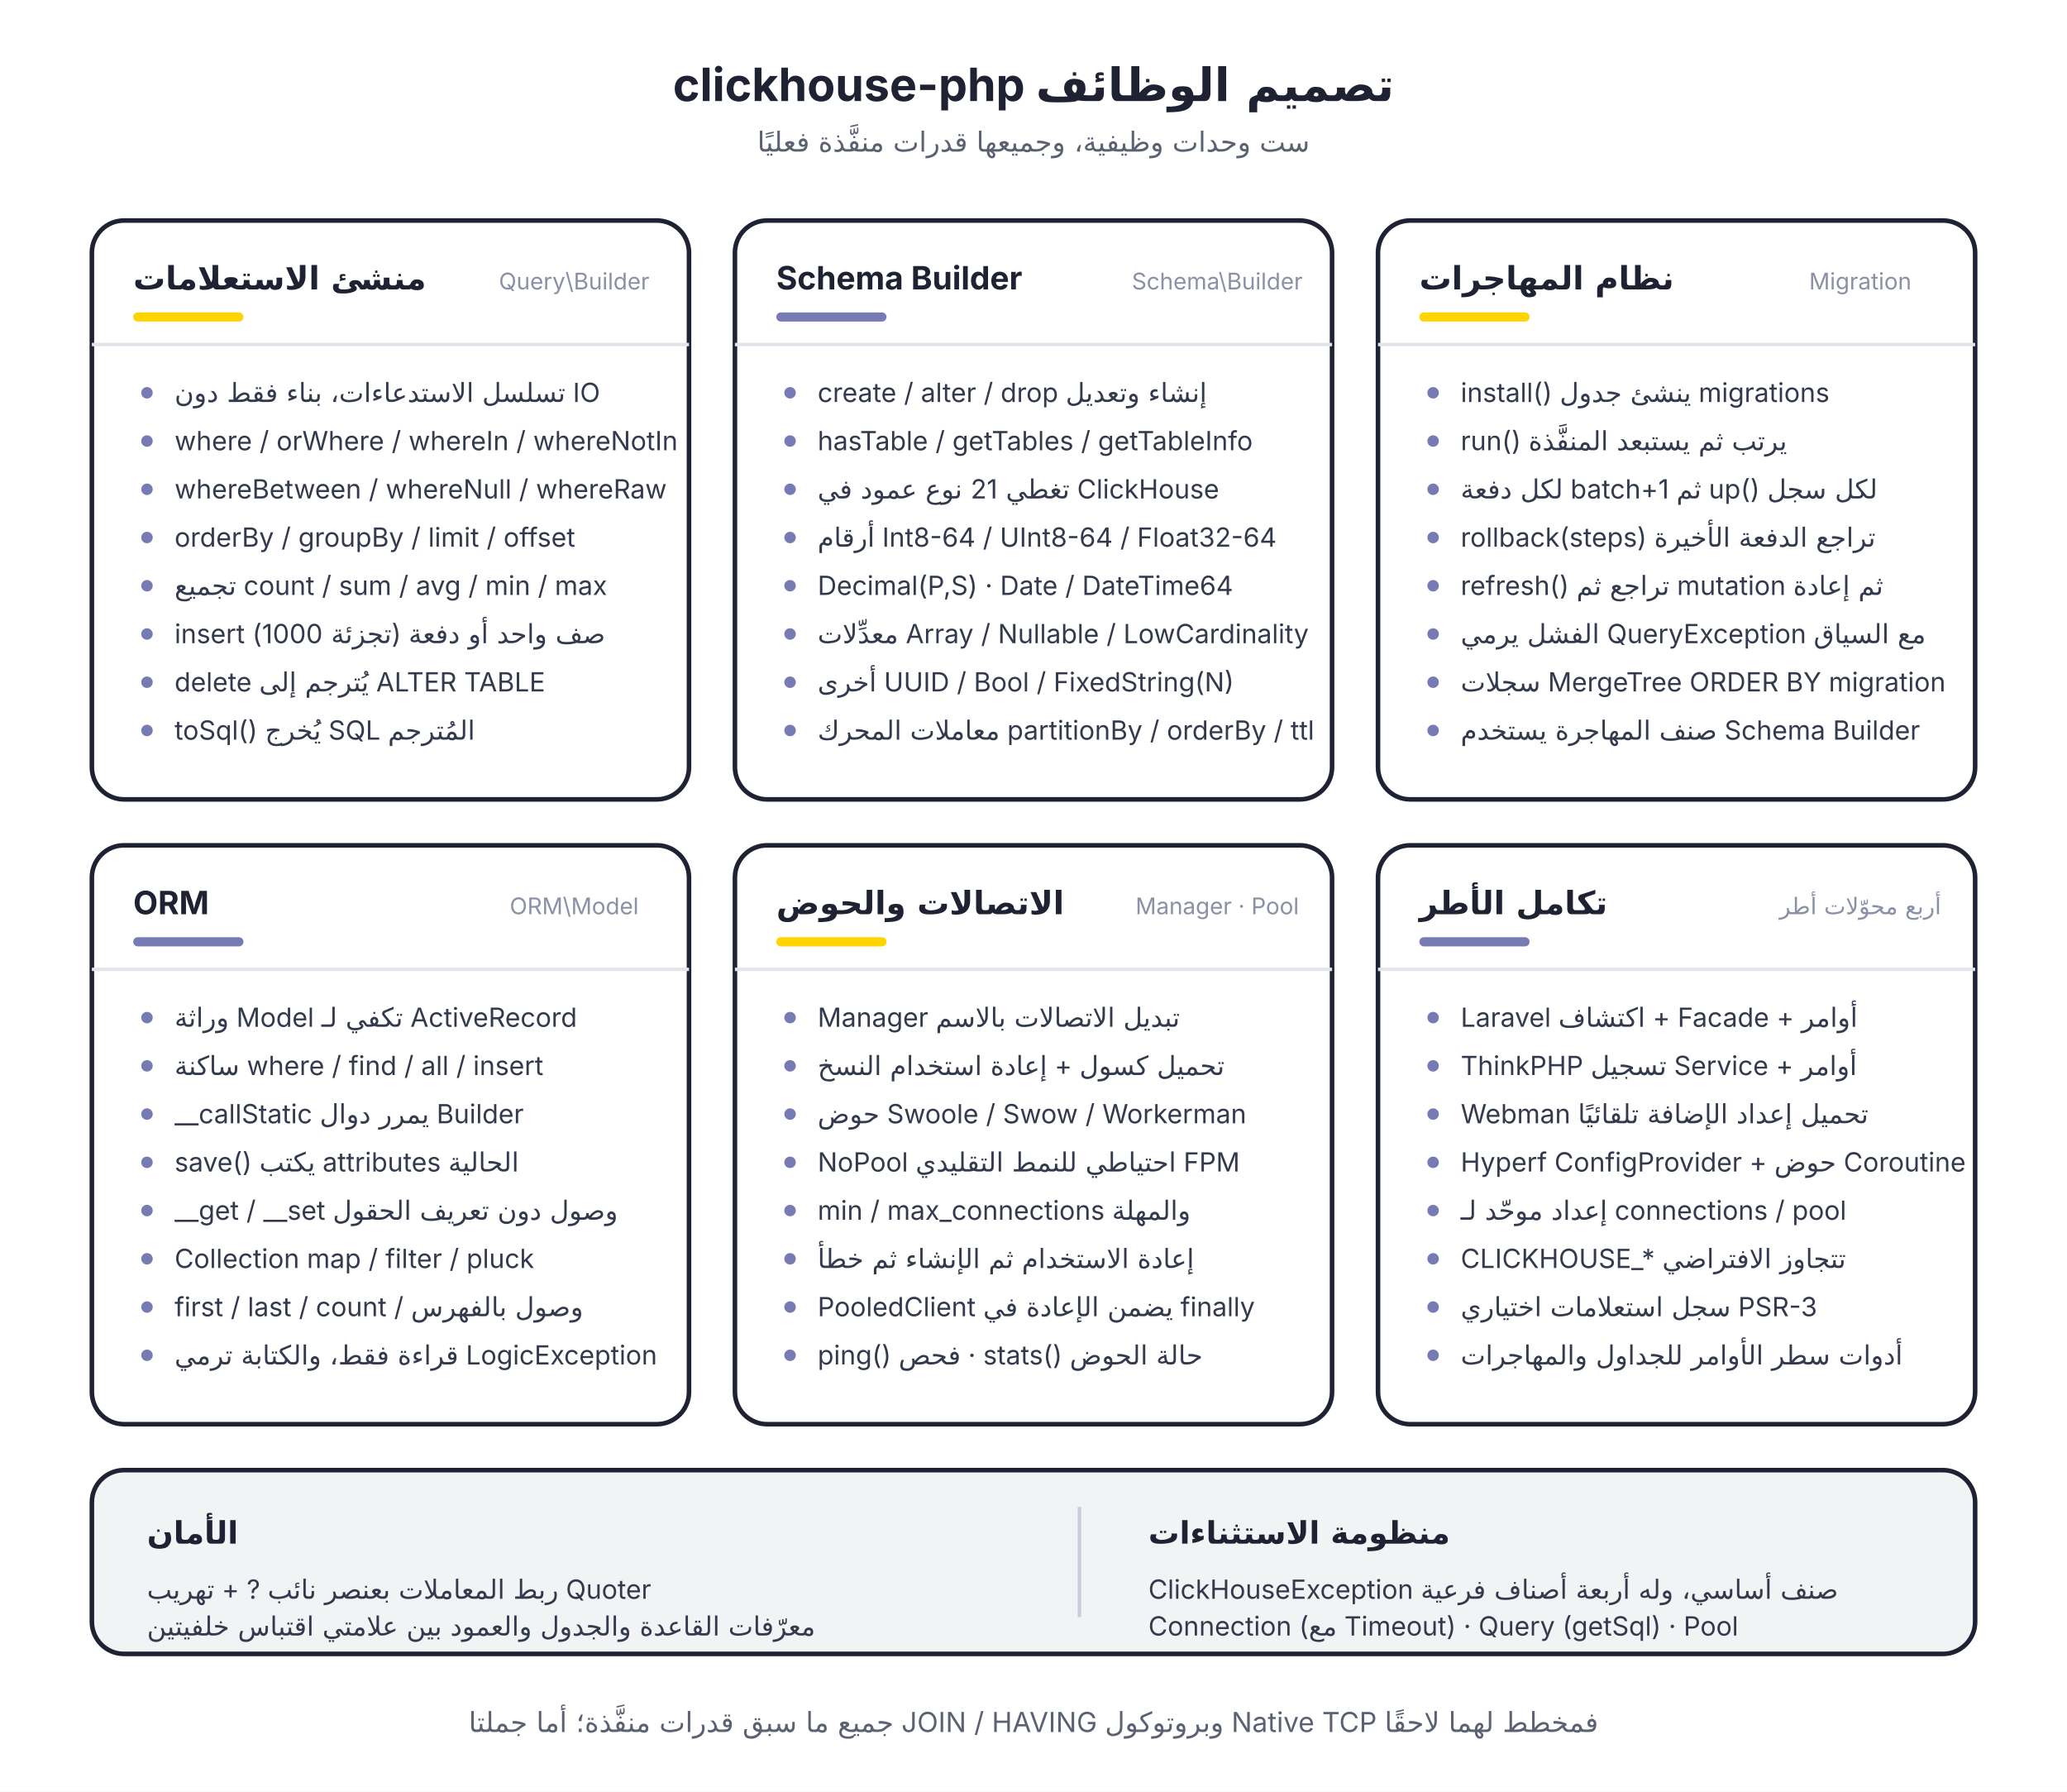
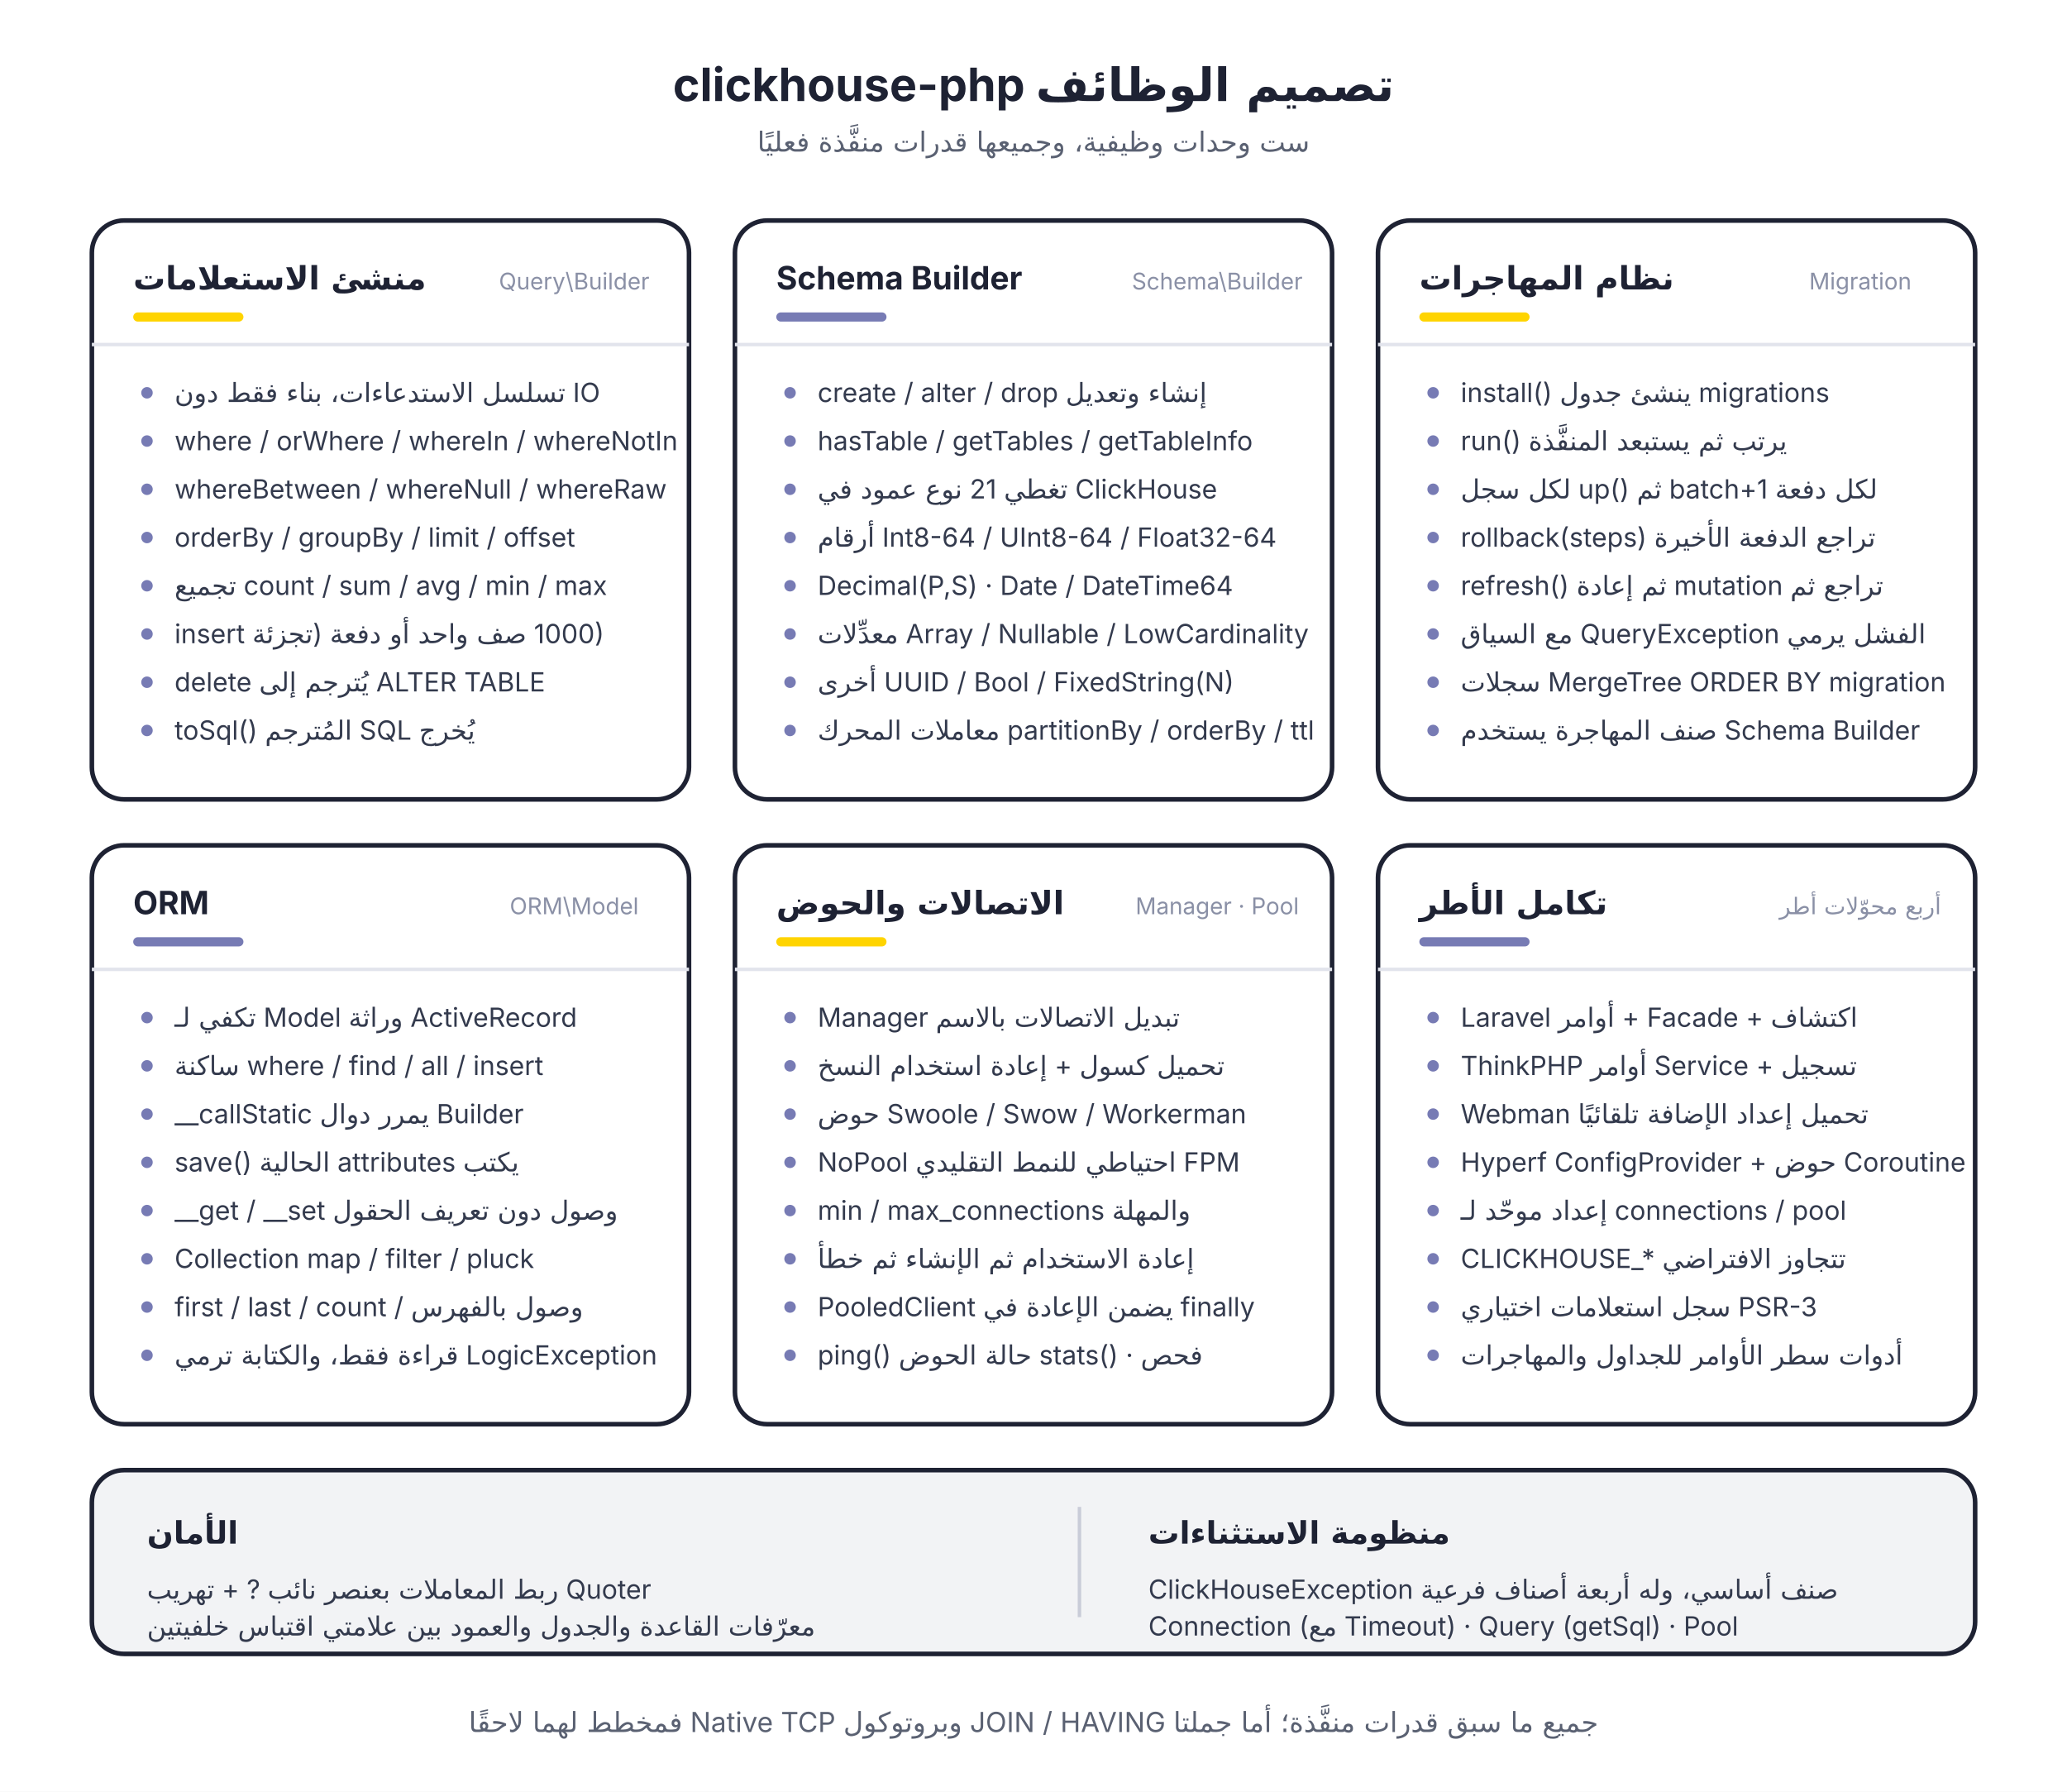
<svg xmlns="http://www.w3.org/2000/svg" width="900" height="780" viewBox="0 0 900 780" role="img" aria-labelledby="featTitle featDesc">
  <style>
    text{font-family:system-ui,-apple-system,"Segoe UI","PingFang SC","Microsoft YaHei",sans-serif;fill:#1E2233}
    .ttl{font-size:20px;font-weight:700}
    .sub{font-size:12px;fill:#5A6172}
    .ctr{text-anchor:middle}
    .card{fill:#fff;stroke:#1E2233;stroke-width:2}
    .ct{font-size:14px;font-weight:700}
    .cs{font-size:10px;fill:#8A90A6}
    .li{font-size:11.5px;fill:#333A4D}
    .hr{stroke:#E2E4EC;stroke-width:1.5}
    .bar{fill:#F2F3F5;stroke:#1E2233;stroke-width:2}
    .bt{font-size:13.5px;font-weight:700}
    .bl{font-size:11.5px;fill:#333A4D}
  </style>
  <rect x="0" y="0" width="900" height="780" fill="#FFFFFF" />
-   <text class="ttl ctr" x="450" y="44">clickhouse-php تصميم الوظائف</text>
+   <text class="ttl ctr" x="450" y="44">⁦clickhouse-php ⁩تصميم الوظائف</text>
  <text class="sub ctr" x="450" y="66">ست وحدات وظيفية، وجميعها قدرات منفَّذة فعليًا</text>
  <rect class="card" x="40" y="96" width="260" height="252" rx="14" />
  <text class="ct" x="58" y="126">منشئ الاستعلامات</text>
  <text class="cs ctr" x="250" y="126">Query\Builder</text>
  <rect x="58" y="136" width="48" height="4" rx="2" fill="#FFD400" />
  <line class="hr" x1="40" y1="150" x2="300" y2="150" />
  <g>
    <circle cx="64" cy="171" r="2.5" fill="#777BB4" />
-     <text class="li" x="76" y="175">تسلسل الاستدعاءات، بناء فقط دون IO</text>
+     <text class="li" x="76" y="175">تسلسل الاستدعاءات، بناء فقط دون⁦ IO⁩</text>
    <circle cx="64" cy="192" r="2.5" fill="#777BB4" />
    <text class="li" x="76" y="196">where / orWhere / whereIn / whereNotIn</text>
    <circle cx="64" cy="213" r="2.5" fill="#777BB4" />
    <text class="li" x="76" y="217">whereBetween / whereNull / whereRaw</text>
    <circle cx="64" cy="234" r="2.5" fill="#777BB4" />
    <text class="li" x="76" y="238">orderBy / groupBy / limit / offset</text>
    <circle cx="64" cy="255" r="2.5" fill="#777BB4" />
-     <text class="li" x="76" y="259">تجميع count / sum / avg / min / max</text>
+     <text class="li" x="76" y="259">تجميع⁦ count / sum / avg / min / max⁩</text>
    <circle cx="64" cy="276" r="2.5" fill="#777BB4" />
-     <text class="li" x="76" y="280">insert صف واحد أو دفعة (تجزئة 1000)</text>
+     <text class="li" x="76" y="280">⁦insert ⁩صف واحد أو دفعة (تجزئة⁦ 1000)⁩</text>
    <circle cx="64" cy="297" r="2.5" fill="#777BB4" />
-     <text class="li" x="76" y="301">delete يُترجم إلى ALTER TABLE</text>
+     <text class="li" x="76" y="301">⁦delete ⁩يُترجم إلى⁦ ALTER TABLE⁩</text>
    <circle cx="64" cy="318" r="2.5" fill="#777BB4" />
-     <text class="li" x="76" y="322">toSql() يُخرج SQL المُترجم</text>
+     <text class="li" x="76" y="322">⁦toSql() ⁩يُخرج⁦ SQL ⁩المُترجم</text>
  </g>
  <rect class="card" x="320" y="96" width="260" height="252" rx="14" />
  <text class="ct" x="338" y="126">Schema Builder</text>
  <text class="cs ctr" x="530" y="126">Schema\Builder</text>
  <rect x="338" y="136" width="48" height="4" rx="2" fill="#777BB4" />
  <line class="hr" x1="320" y1="150" x2="580" y2="150" />
  <g>
    <circle cx="344" cy="171" r="2.5" fill="#777BB4" />
-     <text class="li" x="356" y="175">create / alter / drop إنشاء وتعديل</text>
+     <text class="li" x="356" y="175">⁦create / alter / drop ⁩إنشاء وتعديل</text>
    <circle cx="344" cy="192" r="2.5" fill="#777BB4" />
    <text class="li" x="356" y="196">hasTable / getTables / getTableInfo</text>
    <circle cx="344" cy="213" r="2.5" fill="#777BB4" />
-     <text class="li" x="356" y="217">تغطي 21 نوع عمود في ClickHouse</text>
+     <text class="li" x="356" y="217">تغطي⁦ 21 ⁩نوع عمود في⁦ ClickHouse⁩</text>
    <circle cx="344" cy="234" r="2.5" fill="#777BB4" />
-     <text class="li" x="356" y="238">أرقام Int8-64 / UInt8-64 / Float32-64</text>
+     <text class="li" x="356" y="238">أرقام⁦ Int8-64 / UInt8-64 / Float32-64⁩</text>
    <circle cx="344" cy="255" r="2.5" fill="#777BB4" />
    <text class="li" x="356" y="259">Decimal(P,S) · Date / DateTime64</text>
    <circle cx="344" cy="276" r="2.5" fill="#777BB4" />
-     <text class="li" x="356" y="280">معدِّلات Array / Nullable / LowCardinality</text>
+     <text class="li" x="356" y="280">معدِّلات⁦ Array / Nullable / LowCardinality⁩</text>
    <circle cx="344" cy="297" r="2.5" fill="#777BB4" />
-     <text class="li" x="356" y="301">أخرى UUID / Bool / FixedString(N)</text>
+     <text class="li" x="356" y="301">أخرى⁦ UUID / Bool / FixedString(N)⁩</text>
    <circle cx="344" cy="318" r="2.5" fill="#777BB4" />
-     <text class="li" x="356" y="322">معاملات المحرك partitionBy / orderBy / ttl</text>
+     <text class="li" x="356" y="322">معاملات المحرك⁦ partitionBy / orderBy / ttl⁩</text>
  </g>
  <rect class="card" x="600" y="96" width="260" height="252" rx="14" />
  <text class="ct" x="618" y="126">نظام المهاجرات</text>
  <text class="cs ctr" x="810" y="126">Migration</text>
  <rect x="618" y="136" width="48" height="4" rx="2" fill="#FFD400" />
  <line class="hr" x1="600" y1="150" x2="860" y2="150" />
  <g>
    <circle cx="624" cy="171" r="2.5" fill="#777BB4" />
-     <text class="li" x="636" y="175">install() ينشئ جدول migrations</text>
+     <text class="li" x="636" y="175">⁦install() ⁩ينشئ جدول⁦ migrations⁩</text>
    <circle cx="624" cy="192" r="2.5" fill="#777BB4" />
-     <text class="li" x="636" y="196">run() يرتب ثم يستبعد المنفَّذة</text>
+     <text class="li" x="636" y="196">⁦run() ⁩يرتب ثم يستبعد المنفَّذة</text>
    <circle cx="624" cy="213" r="2.5" fill="#777BB4" />
-     <text class="li" x="636" y="217">لكل دفعة batch+1 ثم up() لكل سجل</text>
+     <text class="li" x="636" y="217">لكل دفعة⁦ batch+1 ⁩ثم⁦ up() ⁩لكل سجل</text>
    <circle cx="624" cy="234" r="2.5" fill="#777BB4" />
-     <text class="li" x="636" y="238">rollback(steps) تراجع الدفعة الأخيرة</text>
+     <text class="li" x="636" y="238">⁦rollback(steps) ⁩تراجع الدفعة الأخيرة</text>
    <circle cx="624" cy="255" r="2.5" fill="#777BB4" />
-     <text class="li" x="636" y="259">refresh() تراجع ثم mutation ثم إعادة</text>
+     <text class="li" x="636" y="259">⁦refresh() ⁩تراجع ثم⁦ mutation ⁩ثم إعادة</text>
    <circle cx="624" cy="276" r="2.5" fill="#777BB4" />
-     <text class="li" x="636" y="280">الفشل يرمي QueryException مع السياق</text>
+     <text class="li" x="636" y="280">الفشل يرمي⁦ QueryException ⁩مع السياق</text>
    <circle cx="624" cy="297" r="2.5" fill="#777BB4" />
-     <text class="li" x="636" y="301">سجلات MergeTree ORDER BY migration</text>
+     <text class="li" x="636" y="301">سجلات⁦ MergeTree ORDER BY migration⁩</text>
    <circle cx="624" cy="318" r="2.5" fill="#777BB4" />
-     <text class="li" x="636" y="322">صنف المهاجرة يستخدم Schema Builder</text>
+     <text class="li" x="636" y="322">صنف المهاجرة يستخدم⁦ Schema Builder⁩</text>
  </g>
  <rect class="card" x="40" y="368" width="260" height="252" rx="14" />
  <text class="ct" x="58" y="398">ORM</text>
  <text class="cs ctr" x="250" y="398">ORM\Model</text>
  <rect x="58" y="408" width="48" height="4" rx="2" fill="#777BB4" />
  <line class="hr" x1="40" y1="422" x2="300" y2="422" />
  <g>
    <circle cx="64" cy="443" r="2.5" fill="#777BB4" />
-     <text class="li" x="76" y="447">وراثة Model تكفي لـ ActiveRecord</text>
+     <text class="li" x="76" y="447">وراثة⁦ Model ⁩تكفي لـ⁦ ActiveRecord⁩</text>
    <circle cx="64" cy="464" r="2.5" fill="#777BB4" />
-     <text class="li" x="76" y="468">ساكنة where / find / all / insert</text>
+     <text class="li" x="76" y="468">ساكنة⁦ where / find / all / insert⁩</text>
    <circle cx="64" cy="485" r="2.5" fill="#777BB4" />
-     <text class="li" x="76" y="489">__callStatic يمرر دوال Builder</text>
+     <text class="li" x="76" y="489">⁦__callStatic ⁩يمرر دوال⁦ Builder⁩</text>
    <circle cx="64" cy="506" r="2.5" fill="#777BB4" />
-     <text class="li" x="76" y="510">save() يكتب attributes الحالية</text>
+     <text class="li" x="76" y="510">⁦save() ⁩يكتب⁦ attributes ⁩الحالية</text>
    <circle cx="64" cy="527" r="2.5" fill="#777BB4" />
-     <text class="li" x="76" y="531">__get / __set وصول دون تعريف الحقول</text>
+     <text class="li" x="76" y="531">⁦__get / __set ⁩وصول دون تعريف الحقول</text>
    <circle cx="64" cy="548" r="2.5" fill="#777BB4" />
    <text class="li" x="76" y="552">Collection map / filter / pluck</text>
    <circle cx="64" cy="569" r="2.5" fill="#777BB4" />
-     <text class="li" x="76" y="573">first / last / count / وصول بالفهرس</text>
+     <text class="li" x="76" y="573">⁦first / last / count / ⁩وصول بالفهرس</text>
    <circle cx="64" cy="590" r="2.5" fill="#777BB4" />
-     <text class="li" x="76" y="594">قراءة فقط، والكتابة ترمي LogicException</text>
+     <text class="li" x="76" y="594">قراءة فقط، والكتابة ترمي⁦ LogicException⁩</text>
  </g>
  <rect class="card" x="320" y="368" width="260" height="252" rx="14" />
  <text class="ct" x="338" y="398">الاتصالات والحوض</text>
  <text class="cs ctr" x="530" y="398">Manager · Pool</text>
  <rect x="338" y="408" width="48" height="4" rx="2" fill="#FFD400" />
  <line class="hr" x1="320" y1="422" x2="580" y2="422" />
  <g>
    <circle cx="344" cy="443" r="2.5" fill="#777BB4" />
-     <text class="li" x="356" y="447">Manager تبديل الاتصالات بالاسم</text>
+     <text class="li" x="356" y="447">⁦Manager ⁩تبديل الاتصالات بالاسم</text>
    <circle cx="344" cy="464" r="2.5" fill="#777BB4" />
    <text class="li" x="356" y="468">تحميل كسول + إعادة استخدام النسخ</text>
    <circle cx="344" cy="485" r="2.5" fill="#777BB4" />
-     <text class="li" x="356" y="489">حوض Swoole / Swow / Workerman</text>
+     <text class="li" x="356" y="489">حوض⁦ Swoole / Swow / Workerman⁩</text>
    <circle cx="344" cy="506" r="2.5" fill="#777BB4" />
-     <text class="li" x="356" y="510">NoPool احتياطي للنمط التقليدي FPM</text>
+     <text class="li" x="356" y="510">⁦NoPool ⁩احتياطي للنمط التقليدي⁦ FPM⁩</text>
    <circle cx="344" cy="527" r="2.5" fill="#777BB4" />
-     <text class="li" x="356" y="531">min / max_connections والمهلة</text>
+     <text class="li" x="356" y="531">⁦min / max_connections ⁩والمهلة</text>
    <circle cx="344" cy="548" r="2.5" fill="#777BB4" />
    <text class="li" x="356" y="552">إعادة الاستخدام ثم الإنشاء ثم خطأ</text>
    <circle cx="344" cy="569" r="2.5" fill="#777BB4" />
-     <text class="li" x="356" y="573">PooledClient يضمن الإعادة في finally</text>
+     <text class="li" x="356" y="573">⁦PooledClient ⁩يضمن الإعادة في⁦ finally⁩</text>
    <circle cx="344" cy="590" r="2.5" fill="#777BB4" />
-     <text class="li" x="356" y="594">ping() فحص · stats() حالة الحوض</text>
+     <text class="li" x="356" y="594">⁦ping() ⁩فحص ·⁦ stats() ⁩حالة الحوض</text>
  </g>
  <rect class="card" x="600" y="368" width="260" height="252" rx="14" />
  <text class="ct" x="618" y="398">تكامل الأطر</text>
  <text class="cs ctr" x="810" y="398">أربع محوّلات أطر</text>
  <rect x="618" y="408" width="48" height="4" rx="2" fill="#777BB4" />
  <line class="hr" x1="600" y1="422" x2="860" y2="422" />
  <g>
    <circle cx="624" cy="443" r="2.5" fill="#777BB4" />
-     <text class="li" x="636" y="447">Laravel اكتشاف + Facade + أوامر</text>
+     <text class="li" x="636" y="447">⁦Laravel ⁩اكتشاف⁦ + Facade + ⁩أوامر</text>
    <circle cx="624" cy="464" r="2.5" fill="#777BB4" />
-     <text class="li" x="636" y="468">ThinkPHP تسجيل Service + أوامر</text>
+     <text class="li" x="636" y="468">⁦ThinkPHP ⁩تسجيل⁦ Service + ⁩أوامر</text>
    <circle cx="624" cy="485" r="2.5" fill="#777BB4" />
-     <text class="li" x="636" y="489">Webman تحميل إعداد الإضافة تلقائيًا</text>
+     <text class="li" x="636" y="489">⁦Webman ⁩تحميل إعداد الإضافة تلقائيًا</text>
    <circle cx="624" cy="506" r="2.5" fill="#777BB4" />
-     <text class="li" x="636" y="510">Hyperf ConfigProvider + حوض Coroutine</text>
+     <text class="li" x="636" y="510">⁦Hyperf ConfigProvider + ⁩حوض⁦ Coroutine⁩</text>
    <circle cx="624" cy="527" r="2.5" fill="#777BB4" />
-     <text class="li" x="636" y="531">إعداد موحّد لـ connections / pool</text>
+     <text class="li" x="636" y="531">إعداد موحّد لـ⁦ connections / pool⁩</text>
    <circle cx="624" cy="548" r="2.5" fill="#777BB4" />
-     <text class="li" x="636" y="552">CLICKHOUSE_* تتجاوز الافتراضي</text>
+     <text class="li" x="636" y="552">⁦CLICKHOUSE_* ⁩تتجاوز الافتراضي</text>
    <circle cx="624" cy="569" r="2.5" fill="#777BB4" />
-     <text class="li" x="636" y="573">سجل استعلامات اختياري PSR-3</text>
+     <text class="li" x="636" y="573">سجل استعلامات اختياري⁦ PSR-3⁩</text>
    <circle cx="624" cy="590" r="2.5" fill="#777BB4" />
    <text class="li" x="636" y="594">أدوات سطر الأوامر للجداول والمهاجرات</text>
  </g>
  <rect class="bar" x="40" y="640" width="820" height="80" rx="14" />
  <text class="bt" x="64" y="672">الأمان</text>
-   <text class="bl" x="64" y="696">ربط المعاملات بعنصر نائب ? + تهريب Quoter</text>
+   <text class="bl" x="64" y="696">ربط المعاملات بعنصر نائب ? + تهريب⁦ Quoter⁩</text>
  <text class="bl" x="64" y="712">معرّفات القاعدة والجدول والعمود بين علامتي اقتباس خلفيتين</text>
  <line x1="470" y1="656" x2="470" y2="704" stroke="#C9CCD8" stroke-width="1.5" />
  <text class="bt" x="500" y="672">منظومة الاستثناءات</text>
-   <text class="bl" x="500" y="696">ClickHouseException صنف أساسي، وله أربعة أصناف فرعية</text>
-   <text class="bl" x="500" y="712">Connection (مع Timeout) · Query (getSql) · Pool</text>
-   <text class="sub ctr" x="450" y="754">جميع ما سبق قدرات منفَّذة؛ أما جملتا JOIN / HAVING وبروتوكول Native TCP فمخطط لهما لاحقًا</text>
+   <text class="bl" x="500" y="696">⁦ClickHouseException ⁩صنف أساسي، وله أربعة أصناف فرعية</text>
+   <text class="bl" x="500" y="712">⁦Connection (⁩مع⁦ Timeout) ⁩·⁦ Query (getSql) ⁩·⁦ Pool⁩</text>
+   <text class="sub ctr" x="450" y="754">جميع ما سبق قدرات منفَّذة؛ أما جملتا⁦ JOIN / HAVING ⁩وبروتوكول⁦ Native TCP ⁩فمخطط لهما لاحقًا</text>
</svg>
